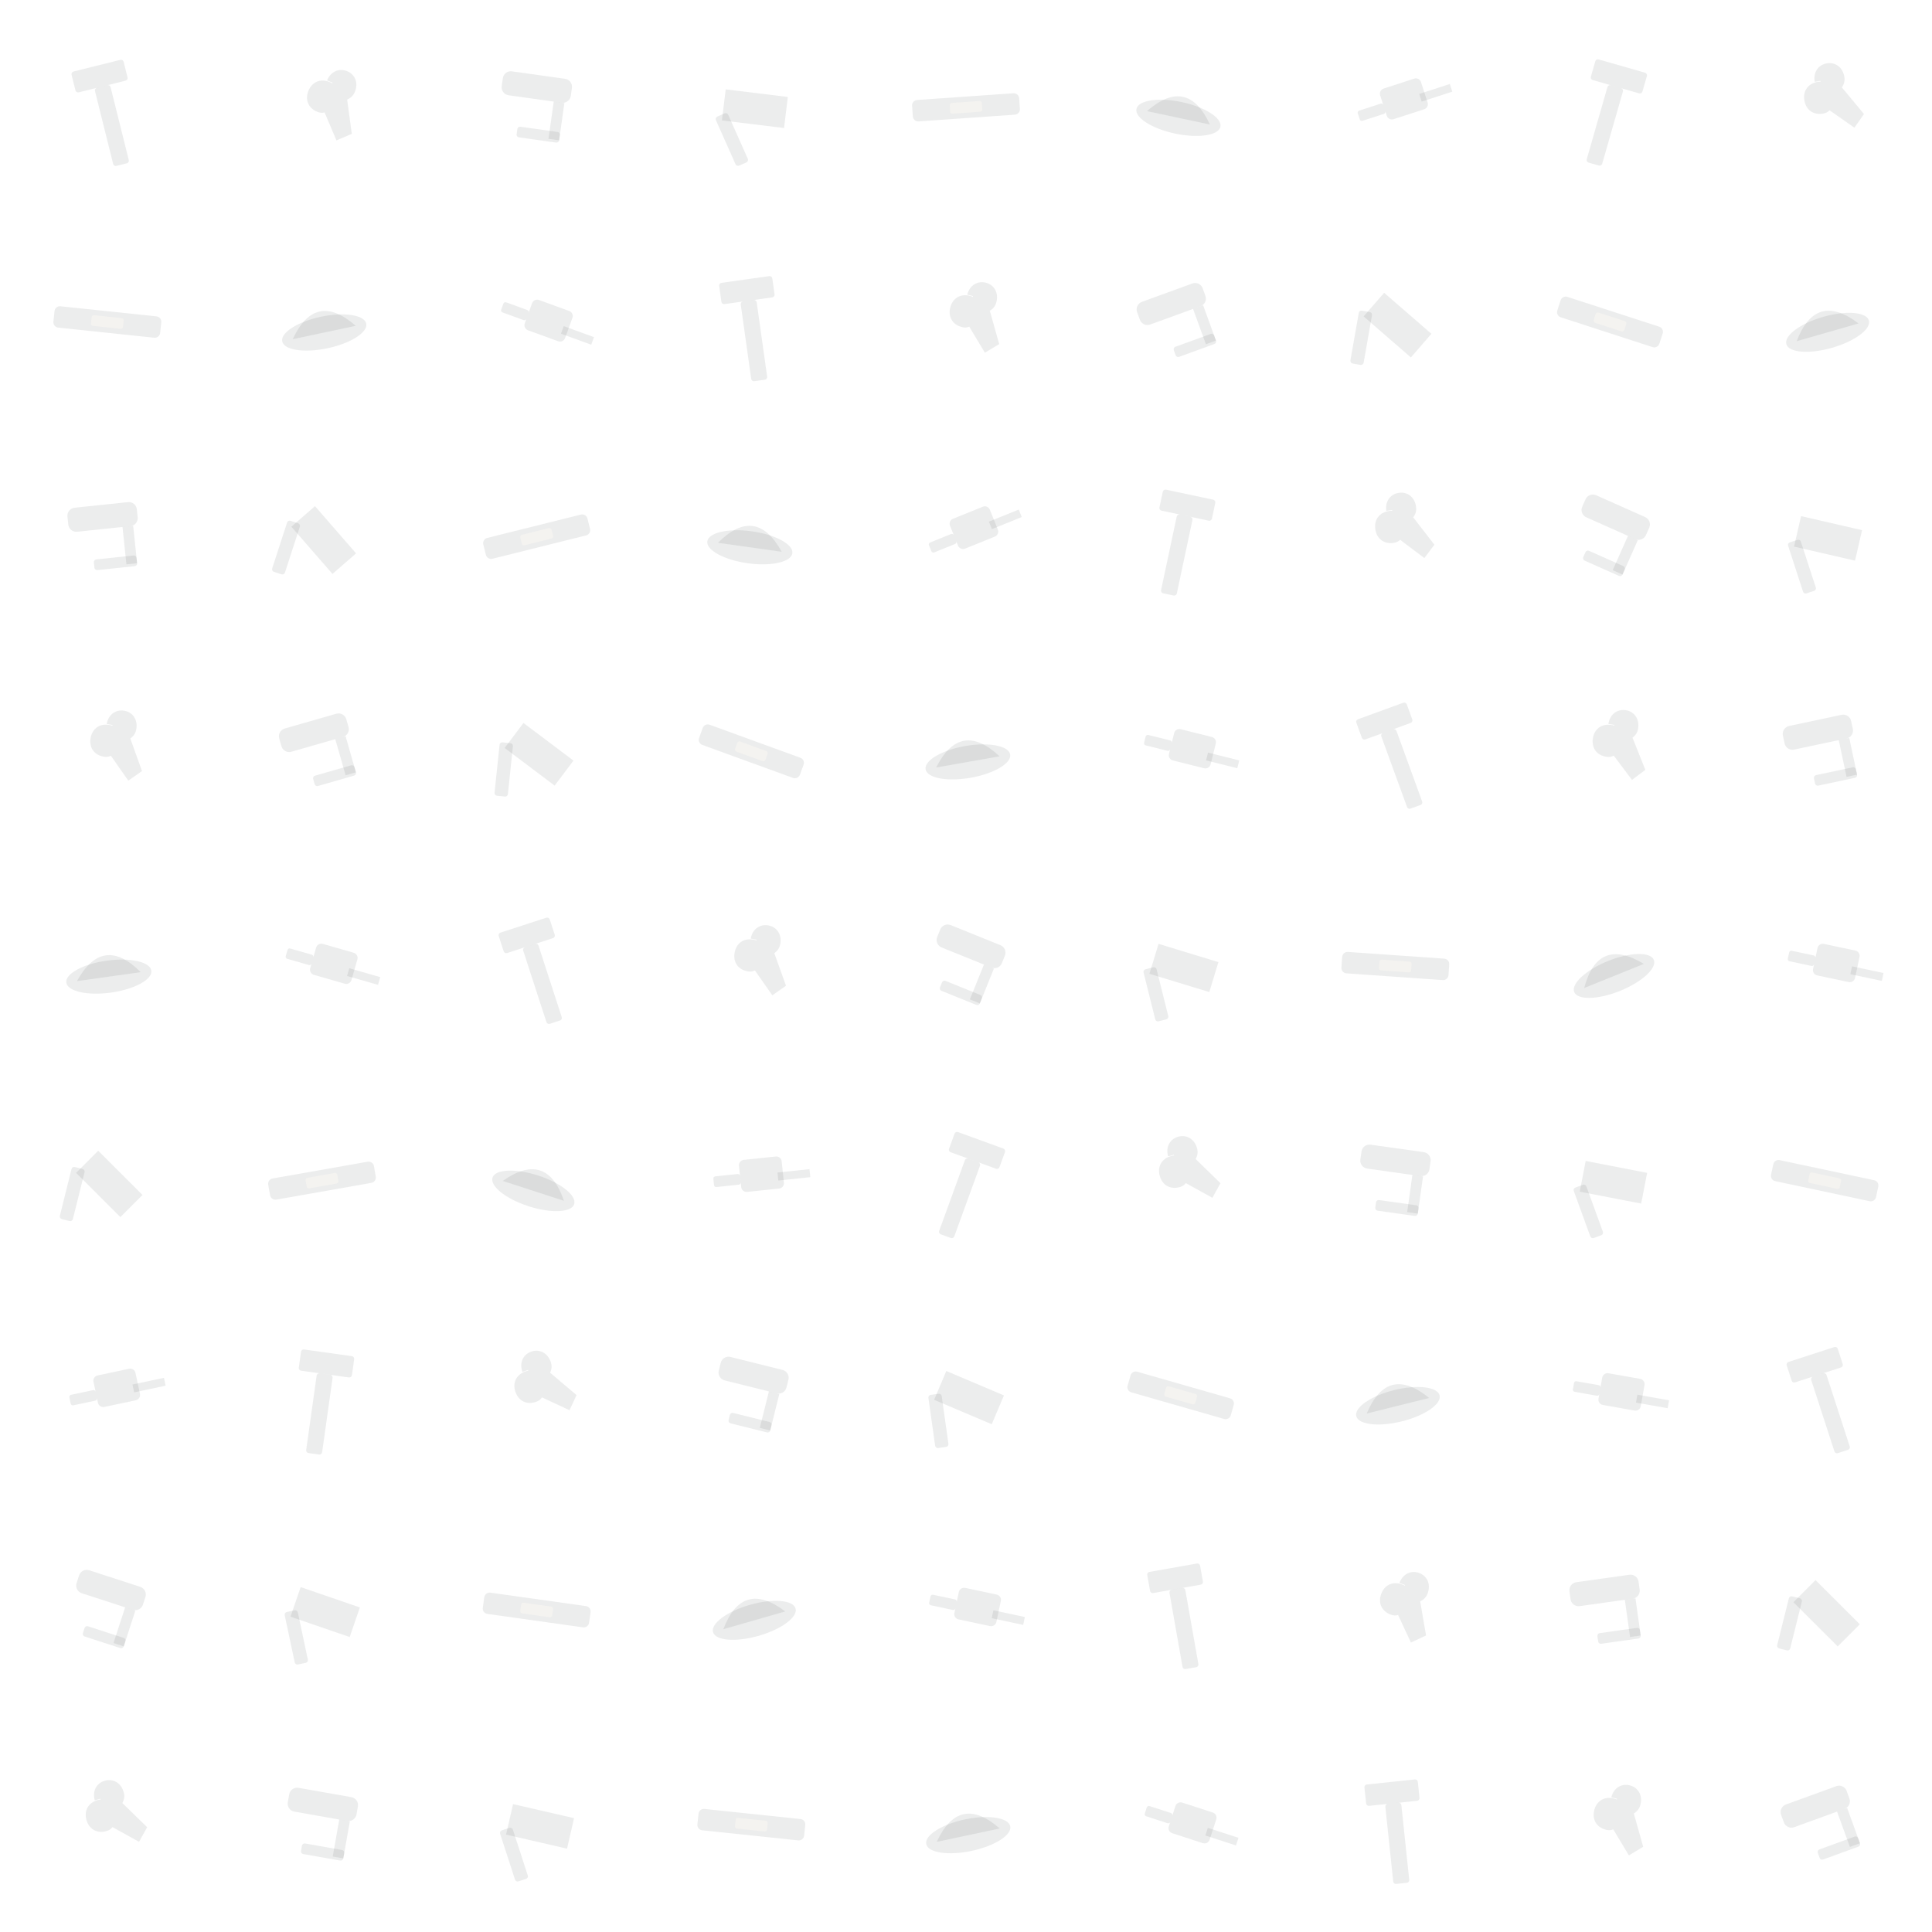
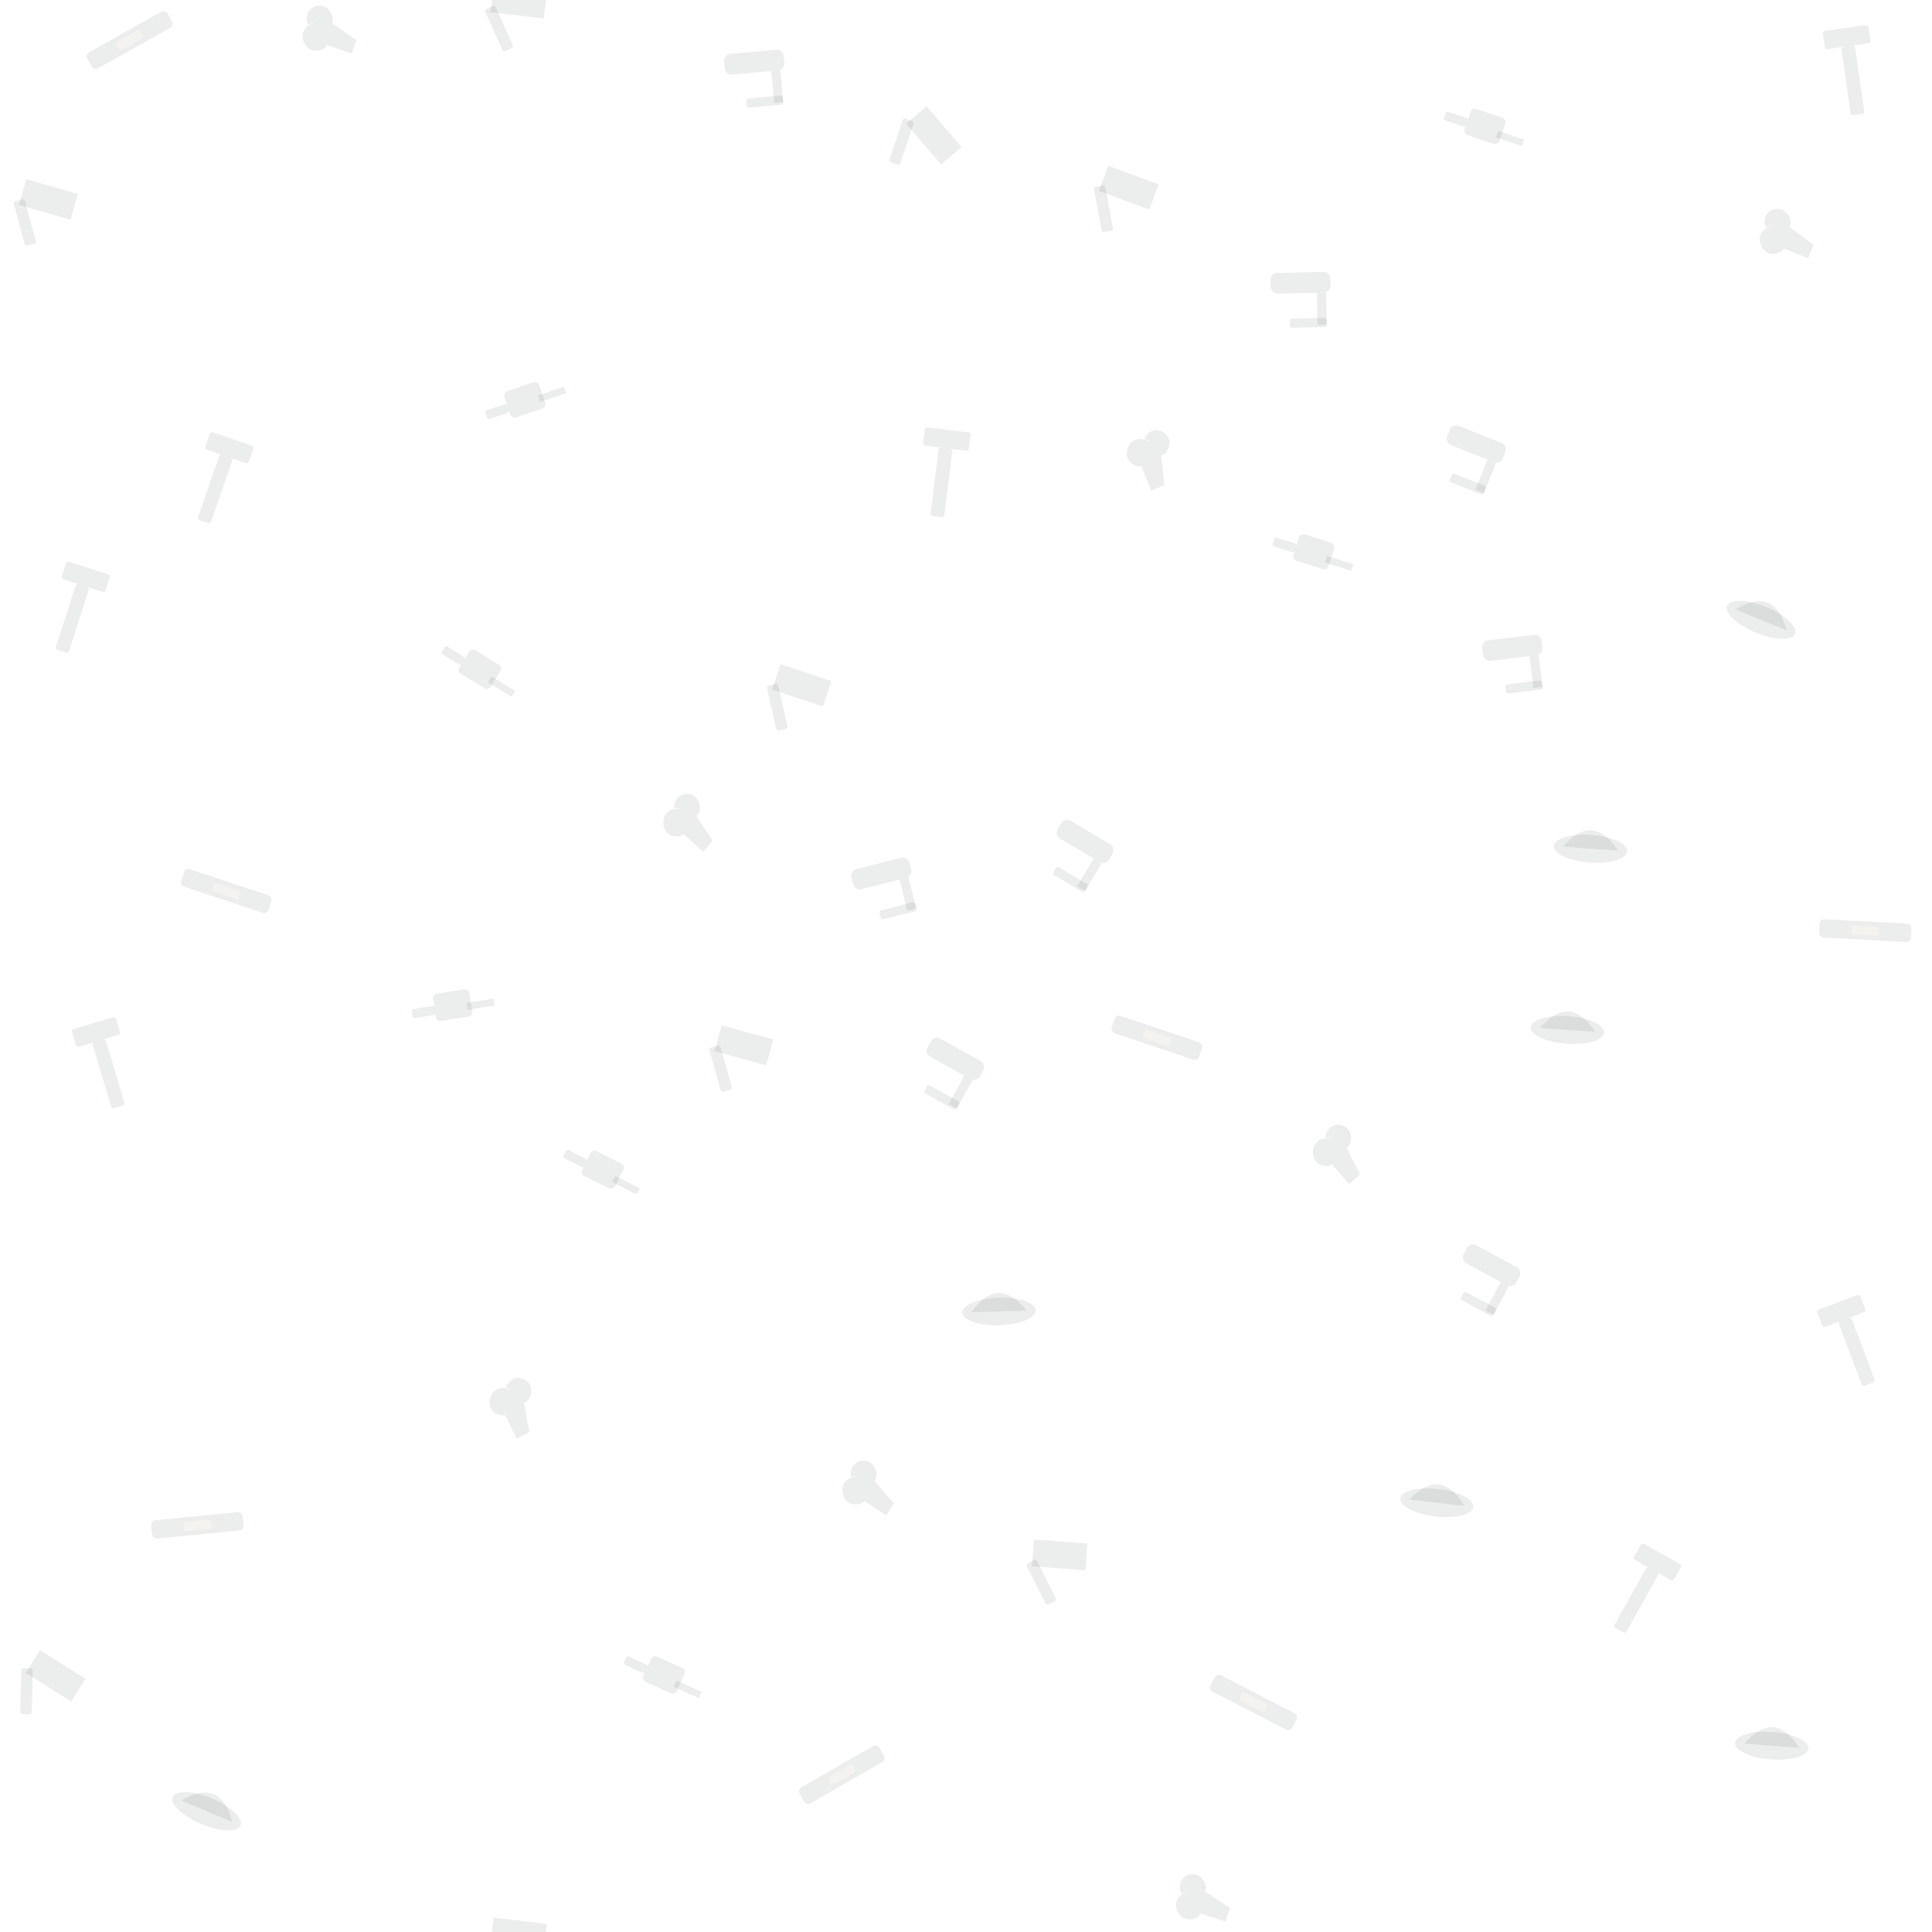
- <svg xmlns="http://www.w3.org/2000/svg" width="360" height="360" viewBox="0 0 360 360">
+ <svg xmlns="http://www.w3.org/2000/svg" width="420" height="420" viewBox="0 0 420 420">
  <defs>
    <g id="hammer">
      <rect x="-5" y="-8" width="10" height="4" rx="0.5" />
      <rect x="-1.5" y="-4" width="3" height="15" rx="0.5" />
    </g>
    <g id="spanner">
      <path d="M-1 -5c0-1.8 1.2-3 2.8-3s2.8 1.2 2.8 3c0 .8-.3 1.4-.8 1.9L7 2.5 4.8 4.7.8.7C.4 1 0 1.1-.5 1.1c-1.8 0-3-1.2-3-3S-2.3-4.9-.5-4.9c.2 0 .4 0 .6.05V-5z" />
    </g>
    <g id="roller">
      <rect x="-7" y="-6" width="13" height="4.5" rx="1.5" />
      <rect x="3" y="-1.5" width="2" height="7" />
      <rect x="-3" y="4" width="8" height="2" rx="0.5" />
    </g>
    <g id="trowel">
      <path d="M-3 -5 L7 1 L4 6 L-6 0 Z" />
      <rect x="-7" y="-1" width="2.5" height="10" rx="0.5" />
    </g>
    <g id="level">
      <rect x="-10" y="-2" width="20" height="4" rx="1" />
      <rect x="-3" y="-1" width="6" height="2" rx="0.4" fill="#FAF7F2" fill-opacity="0.55" />
    </g>
    <g id="hat">
      <ellipse cx="0" cy="2" rx="8" ry="3" />
      <path d="M-6 2 Q0 -6 6 2 Z" />
    </g>
    <g id="drill">
      <rect x="-2" y="-4" width="8" height="6" rx="1" />
      <rect x="-7" y="-1.5" width="5" height="2" rx="0.4" />
      <rect x="5" y="-1" width="6" height="1.5" />
    </g>
  </defs>
  <g fill="#21262B" fill-opacity="0.085">
-     <use href="#hammer" transform="translate(20 20) rotate(-14)" />
-     <use href="#spanner" transform="translate(60 20) rotate(22)" />
-     <use href="#roller" transform="translate(100 20) rotate(8)" />
-     <use href="#trowel" transform="translate(140 20) rotate(-24)" />
-     <use href="#level" transform="translate(180 20) rotate(-4)" />
-     <use href="#hat" transform="translate(220 20) rotate(12)" />
-     <use href="#drill" transform="translate(260 20) rotate(-18)" />
-     <use href="#hammer" transform="translate(300 20) rotate(16)" />
-     <use href="#spanner" transform="translate(340 20) rotate(-10)" />
-     <use href="#level" transform="translate(20 60) rotate(6)" />
-     <use href="#hat" transform="translate(60 60) rotate(-12)" />
-     <use href="#drill" transform="translate(100 60) rotate(20)" />
-     <use href="#hammer" transform="translate(140 60) rotate(-8)" />
-     <use href="#spanner" transform="translate(180 60) rotate(14)" />
-     <use href="#roller" transform="translate(220 60) rotate(-20)" />
-     <use href="#trowel" transform="translate(260 60) rotate(10)" />
-     <use href="#level" transform="translate(300 60) rotate(18)" />
-     <use href="#hat" transform="translate(340 60) rotate(-16)" />
-     <use href="#roller" transform="translate(20 100) rotate(-6)" />
-     <use href="#trowel" transform="translate(60 100) rotate(18)" />
-     <use href="#level" transform="translate(100 100) rotate(-14)" />
-     <use href="#hat" transform="translate(140 100) rotate(8)" />
-     <use href="#drill" transform="translate(180 100) rotate(-22)" />
-     <use href="#hammer" transform="translate(220 100) rotate(12)" />
-     <use href="#spanner" transform="translate(260 100) rotate(-8)" />
-     <use href="#roller" transform="translate(300 100) rotate(24)" />
-     <use href="#trowel" transform="translate(340 100) rotate(-18)" />
-     <use href="#spanner" transform="translate(20 140) rotate(10)" />
-     <use href="#roller" transform="translate(60 140) rotate(-16)" />
-     <use href="#trowel" transform="translate(100 140) rotate(6)" />
-     <use href="#level" transform="translate(140 140) rotate(20)" />
-     <use href="#hat" transform="translate(180 140) rotate(-10)" />
-     <use href="#drill" transform="translate(220 140) rotate(14)" />
-     <use href="#hammer" transform="translate(260 140) rotate(-20)" />
-     <use href="#spanner" transform="translate(300 140) rotate(8)" />
-     <use href="#roller" transform="translate(340 140) rotate(-12)" />
-     <use href="#hat" transform="translate(20 180) rotate(-8)" />
-     <use href="#drill" transform="translate(60 180) rotate(16)" />
-     <use href="#hammer" transform="translate(100 180) rotate(-18)" />
-     <use href="#spanner" transform="translate(140 180) rotate(10)" />
-     <use href="#roller" transform="translate(180 180) rotate(22)" />
-     <use href="#trowel" transform="translate(220 180) rotate(-14)" />
-     <use href="#level" transform="translate(260 180) rotate(4)" />
-     <use href="#hat" transform="translate(300 180) rotate(-22)" />
-     <use href="#drill" transform="translate(340 180) rotate(12)" />
-     <use href="#trowel" transform="translate(20 220) rotate(14)" />
-     <use href="#level" transform="translate(60 220) rotate(-10)" />
-     <use href="#hat" transform="translate(100 220) rotate(18)" />
-     <use href="#drill" transform="translate(140 220) rotate(-6)" />
-     <use href="#hammer" transform="translate(180 220) rotate(20)" />
-     <use href="#spanner" transform="translate(220 220) rotate(-16)" />
-     <use href="#roller" transform="translate(260 220) rotate(8)" />
-     <use href="#trowel" transform="translate(300 220) rotate(-20)" />
-     <use href="#level" transform="translate(340 220) rotate(12)" />
-     <use href="#drill" transform="translate(20 260) rotate(-12)" />
-     <use href="#hammer" transform="translate(60 260) rotate(8)" />
-     <use href="#spanner" transform="translate(100 260) rotate(-20)" />
-     <use href="#roller" transform="translate(140 260) rotate(14)" />
-     <use href="#trowel" transform="translate(180 260) rotate(-8)" />
-     <use href="#level" transform="translate(220 260) rotate(16)" />
-     <use href="#hat" transform="translate(260 260) rotate(-14)" />
-     <use href="#drill" transform="translate(300 260) rotate(10)" />
-     <use href="#hammer" transform="translate(340 260) rotate(-18)" />
-     <use href="#roller" transform="translate(20 300) rotate(18)" />
-     <use href="#trowel" transform="translate(60 300) rotate(-12)" />
-     <use href="#level" transform="translate(100 300) rotate(8)" />
-     <use href="#hat" transform="translate(140 300) rotate(-16)" />
-     <use href="#drill" transform="translate(180 300) rotate(12)" />
-     <use href="#hammer" transform="translate(220 300) rotate(-10)" />
-     <use href="#spanner" transform="translate(260 300) rotate(20)" />
-     <use href="#roller" transform="translate(300 300) rotate(-8)" />
-     <use href="#trowel" transform="translate(340 300) rotate(14)" />
-     <use href="#spanner" transform="translate(20 340) rotate(-16)" />
-     <use href="#roller" transform="translate(60 340) rotate(10)" />
-     <use href="#trowel" transform="translate(100 340) rotate(-18)" />
-     <use href="#level" transform="translate(140 340) rotate(6)" />
-     <use href="#hat" transform="translate(180 340) rotate(-12)" />
-     <use href="#drill" transform="translate(220 340) rotate(18)" />
-     <use href="#hammer" transform="translate(260 340) rotate(-6)" />
-     <use href="#spanner" transform="translate(300 340) rotate(14)" />
-     <use href="#roller" transform="translate(340 340) rotate(-20)" />
+     <use href="#spanner" transform="translate(147.8 180.7) rotate(-3.0)" />
+     <use href="#roller" transform="translate(164.8 17.2) rotate(-5.2)" />
+     <use href="#roller" transform="translate(164.8 437.2) rotate(-5.2)" />
+     <use href="#trowel" transform="translate(9.9 43.0) rotate(-15.1)" />
+     <use href="#trowel" transform="translate(429.9 43.0) rotate(-15.1)" />
+     <use href="#level" transform="translate(-14.5 202.3) rotate(3.0)" />
+     <use href="#level" transform="translate(405.5 202.3) rotate(3.0)" />
+     <use href="#hat" transform="translate(385.3 377.5) rotate(4.3)" />
+     <use href="#drill" transform="translate(96.6 219.8) rotate(-9.0)" />
+     <use href="#hammer" transform="translate(-17.7 14.0) rotate(-8.1)" />
+     <use href="#hammer" transform="translate(-17.7 434.0) rotate(-8.1)" />
+     <use href="#hammer" transform="translate(402.3 14.0) rotate(-8.1)" />
+     <use href="#hammer" transform="translate(402.3 434.0) rotate(-8.1)" />
+     <use href="#spanner" transform="translate(288.8 252.4) rotate(3.7)" />
+     <use href="#roller" transform="translate(320.0 100.2) rotate(21.8)" />
+     <use href="#trowel" transform="translate(161.1 226.9) rotate(-15.8)" />
+     <use href="#level" transform="translate(272.5 370.1) rotate(27.3)" />
+     <use href="#hat" transform="translate(312.6 324.7) rotate(6.7)" />
+     <use href="#drill" transform="translate(283.4 120.3) rotate(17.5)" />
+     <use href="#hammer" transform="translate(16.8 131.1) rotate(17.9)" />
+     <use href="#hammer" transform="translate(436.8 131.1) rotate(17.9)" />
+     <use href="#spanner" transform="translate(109.3 306.7) rotate(19.2)" />
+     <use href="#roller" transform="translate(234.4 186.4) rotate(30.8)" />
+     <use href="#trowel" transform="translate(229.7 337.8) rotate(-26.7)" />
+     <use href="#level" transform="translate(183.0 385.8) rotate(-29.9)" />
+     <use href="#hat" transform="translate(217.1 283.1) rotate(-1.8)" />
+     <use href="#drill" transform="translate(102.1 145.3) rotate(31.6)" />
+     <use href="#hammer" transform="translate(-17.6 290.6) rotate(-20.7)" />
+     <use href="#hammer" transform="translate(402.4 290.6) rotate(-20.7)" />
+     <use href="#spanner" transform="translate(386.8 53.7) rotate(-23.3)" />
+     <use href="#roller" transform="translate(329.7 144.5) rotate(-6.9)" />
+     <use href="#trowel" transform="translate(112.1 0.2) rotate(-24.2)" />
+     <use href="#trowel" transform="translate(112.1 420.2) rotate(-24.2)" />
+     <use href="#level" transform="translate(28.2 8.7) rotate(-29.3)" />
+     <use href="#level" transform="translate(28.2 428.7) rotate(-29.3)" />
+     <use href="#level" transform="translate(448.2 8.7) rotate(-29.3)" />
+     <use href="#level" transform="translate(448.2 428.7) rotate(-29.3)" />
+     <use href="#hat" transform="translate(340.9 221.9) rotate(4.1)" />
+     <use href="#drill" transform="translate(142.1 364.2) rotate(24.2)" />
+     <use href="#hammer" transform="translate(22.6 230.1) rotate(-16.7)" />
+     <use href="#hammer" transform="translate(442.6 230.1) rotate(-16.7)" />
+     <use href="#spanner" transform="translate(260.0 -4.3) rotate(-26.8)" />
+     <use href="#spanner" transform="translate(260.0 415.7) rotate(-26.8)" />
+     <use href="#roller" transform="translate(206.3 233.7) rotate(29.0)" />
+     <use href="#trowel" transform="translate(173.7 148.6) rotate(-12.6)" />
+     <use href="#level" transform="translate(49.2 193.7) rotate(18.4)" />
+     <use href="#hat" transform="translate(345.9 182.5) rotate(4.1)" />
+     <use href="#drill" transform="translate(320.6 27.8) rotate(18.5)" />
+     <use href="#drill" transform="translate(320.6 447.8) rotate(18.5)" />
+     <use href="#hammer" transform="translate(47.9 103.0) rotate(19.0)" />
+     <use href="#spanner" transform="translate(70.1 9.5) rotate(-25.7)" />
+     <use href="#spanner" transform="translate(70.1 429.5) rotate(-25.7)" />
+     <use href="#roller" transform="translate(193.0 193.4) rotate(-14.3)" />
+     <use href="#trowel" transform="translate(202.7 28.8) rotate(18.3)" />
+     <use href="#trowel" transform="translate(202.7 448.8) rotate(18.3)" />
+     <use href="#level" transform="translate(251.5 225.6) rotate(18.6)" />
+     <use href="#hat" transform="translate(45.7 -28.1) rotate(22.7)" />
+     <use href="#hat" transform="translate(45.7 391.9) rotate(22.7)" />
+     <use href="#drill" transform="translate(112.5 88.5) rotate(-18.6)" />
+     <use href="#hammer" transform="translate(357.4 344.8) rotate(29.2)" />
+     <use href="#spanner" transform="translate(187.0 325.8) rotate(-11.7)" />
+     <use href="#roller" transform="translate(283.3 65.2) rotate(-1.3)" />
+     <use href="#trowel" transform="translate(11.6 363.8) rotate(1.3)" />
+     <use href="#trowel" transform="translate(431.6 363.8) rotate(1.3)" />
+     <use href="#level" transform="translate(42.9 331.6) rotate(-5.6)" />
+     <use href="#hat" transform="translate(383.6 132.9) rotate(22.3)" />
+     <use href="#drill" transform="translate(128.8 254.3) rotate(26.5)" />
+     <use href="#hammer" transform="translate(205.1 101.4) rotate(7.1)" />
+     <use href="#spanner" transform="translate(247.7 100.4) rotate(23.4)" />
+     <use href="#roller" transform="translate(322.9 278.6) rotate(28.5)" />
+     <use href="#trowel" transform="translate(244.8 40.4) rotate(-10.6)" />
  </g>
</svg>
